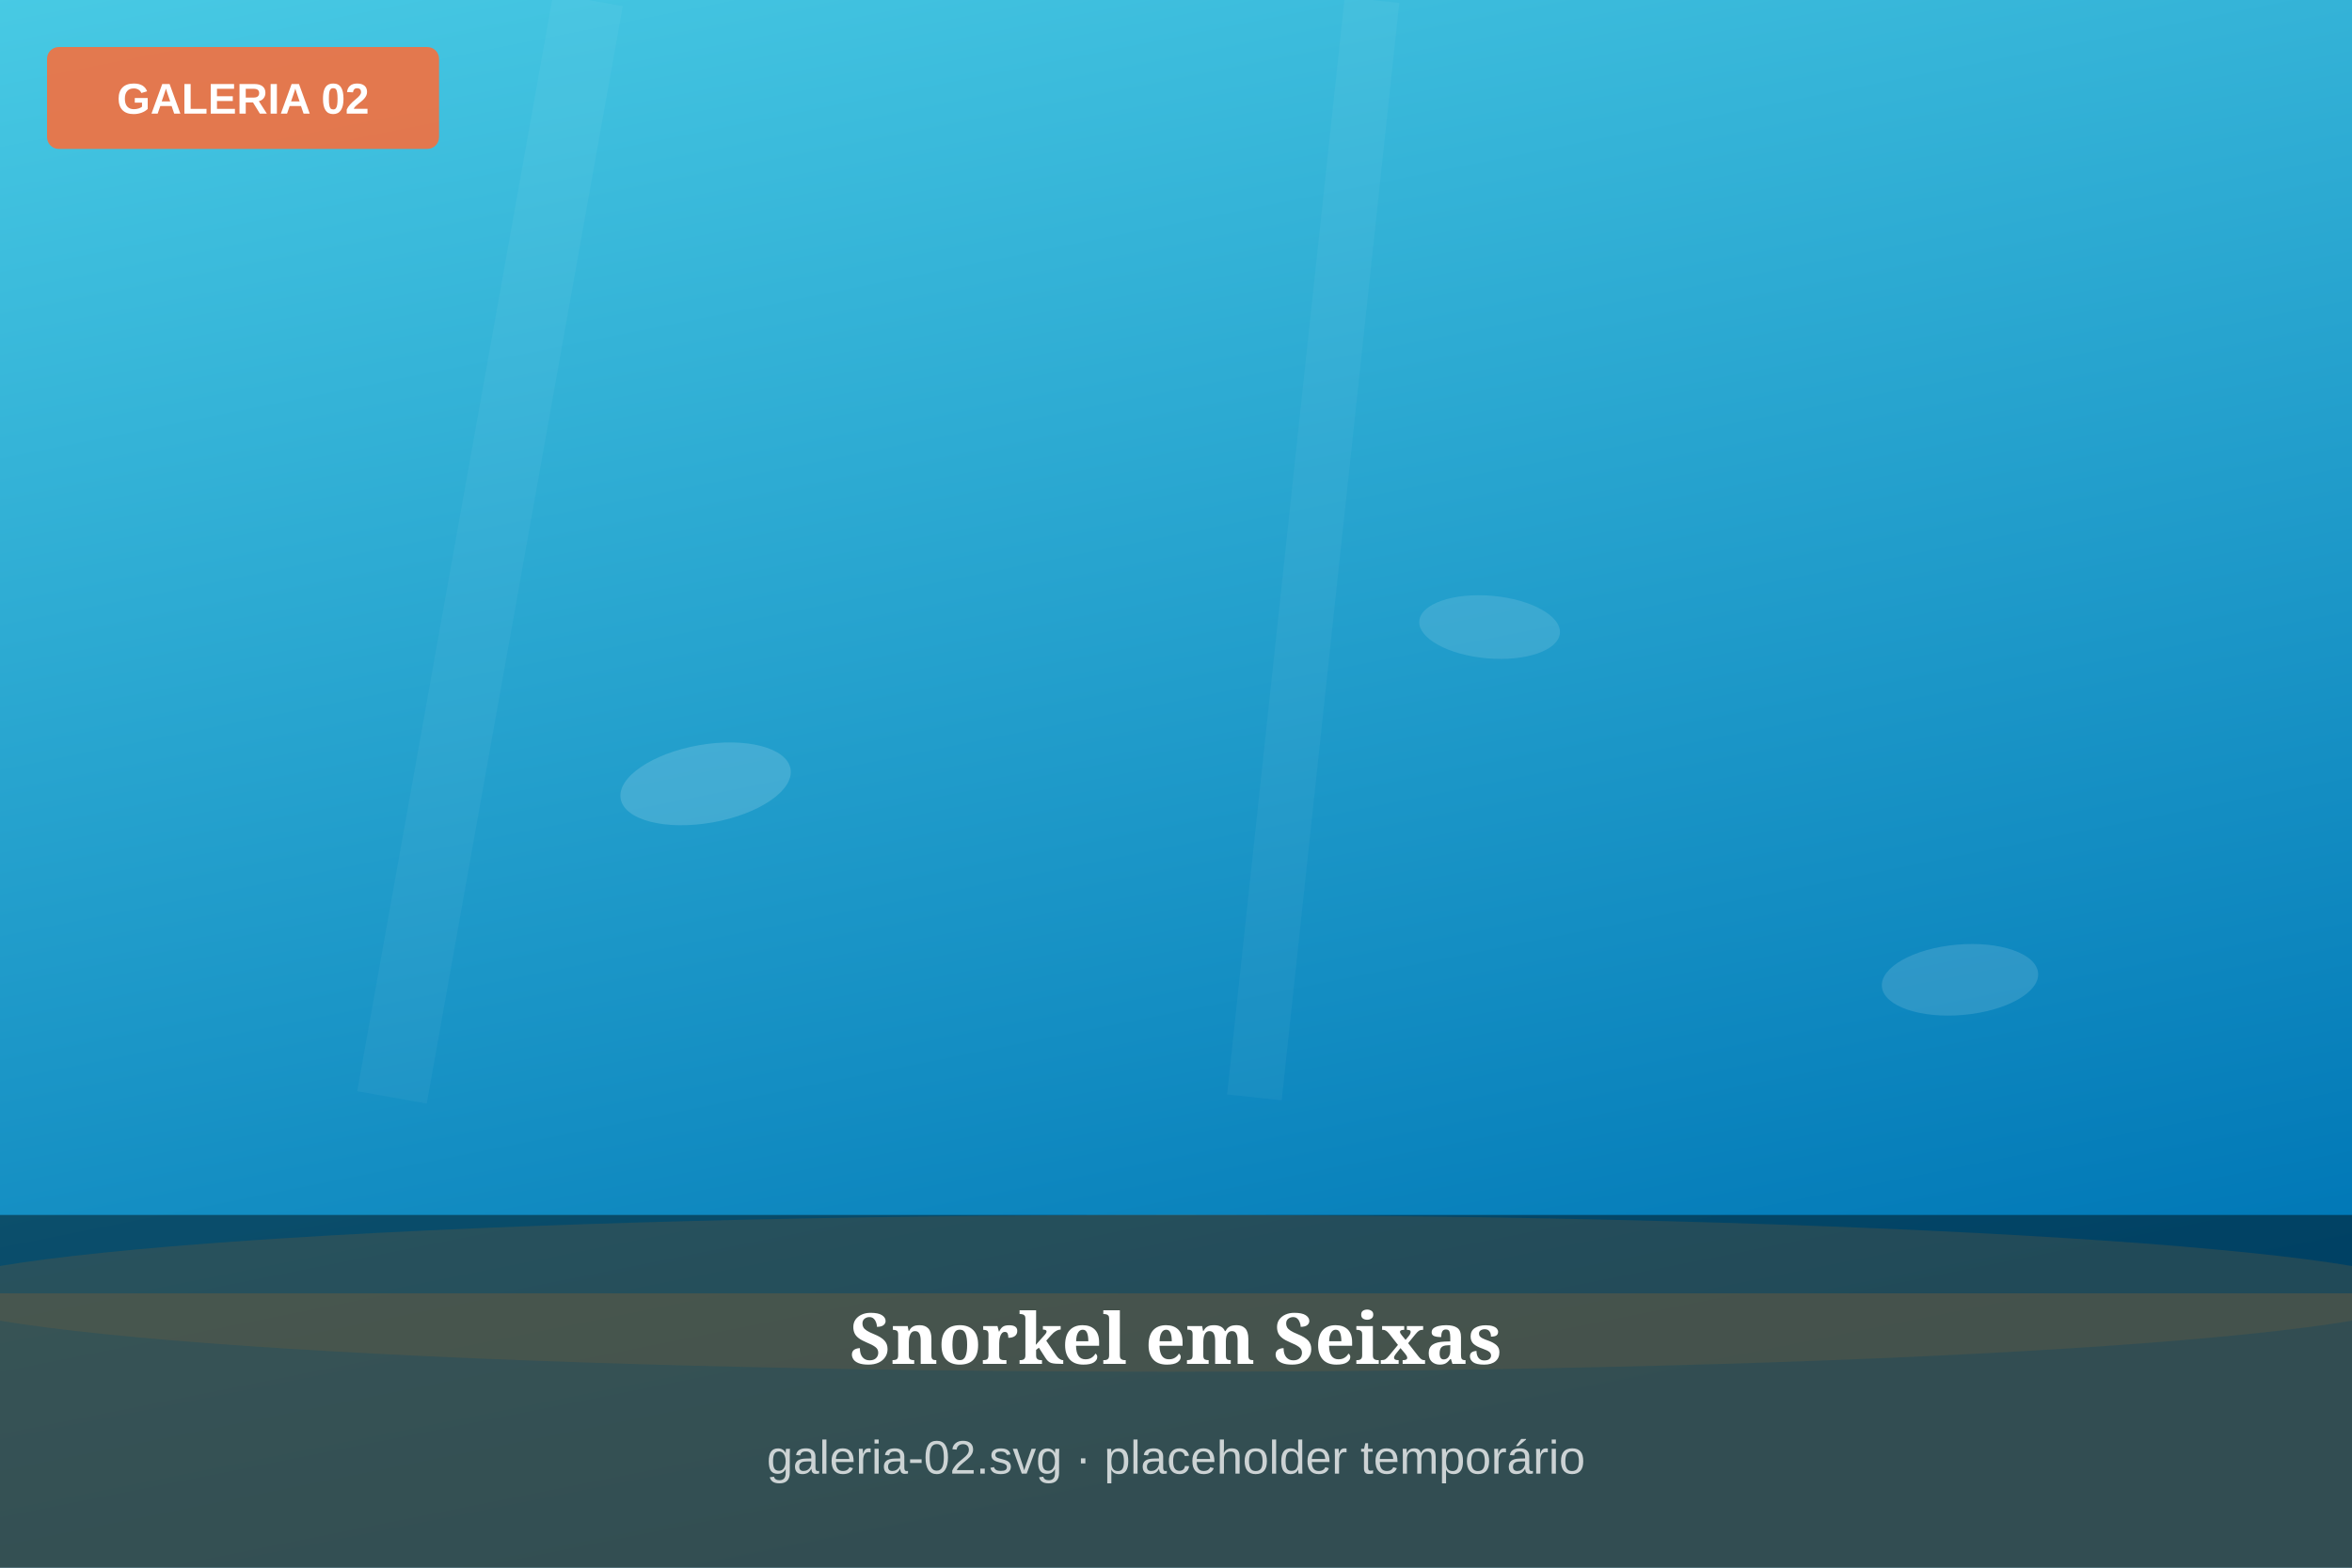
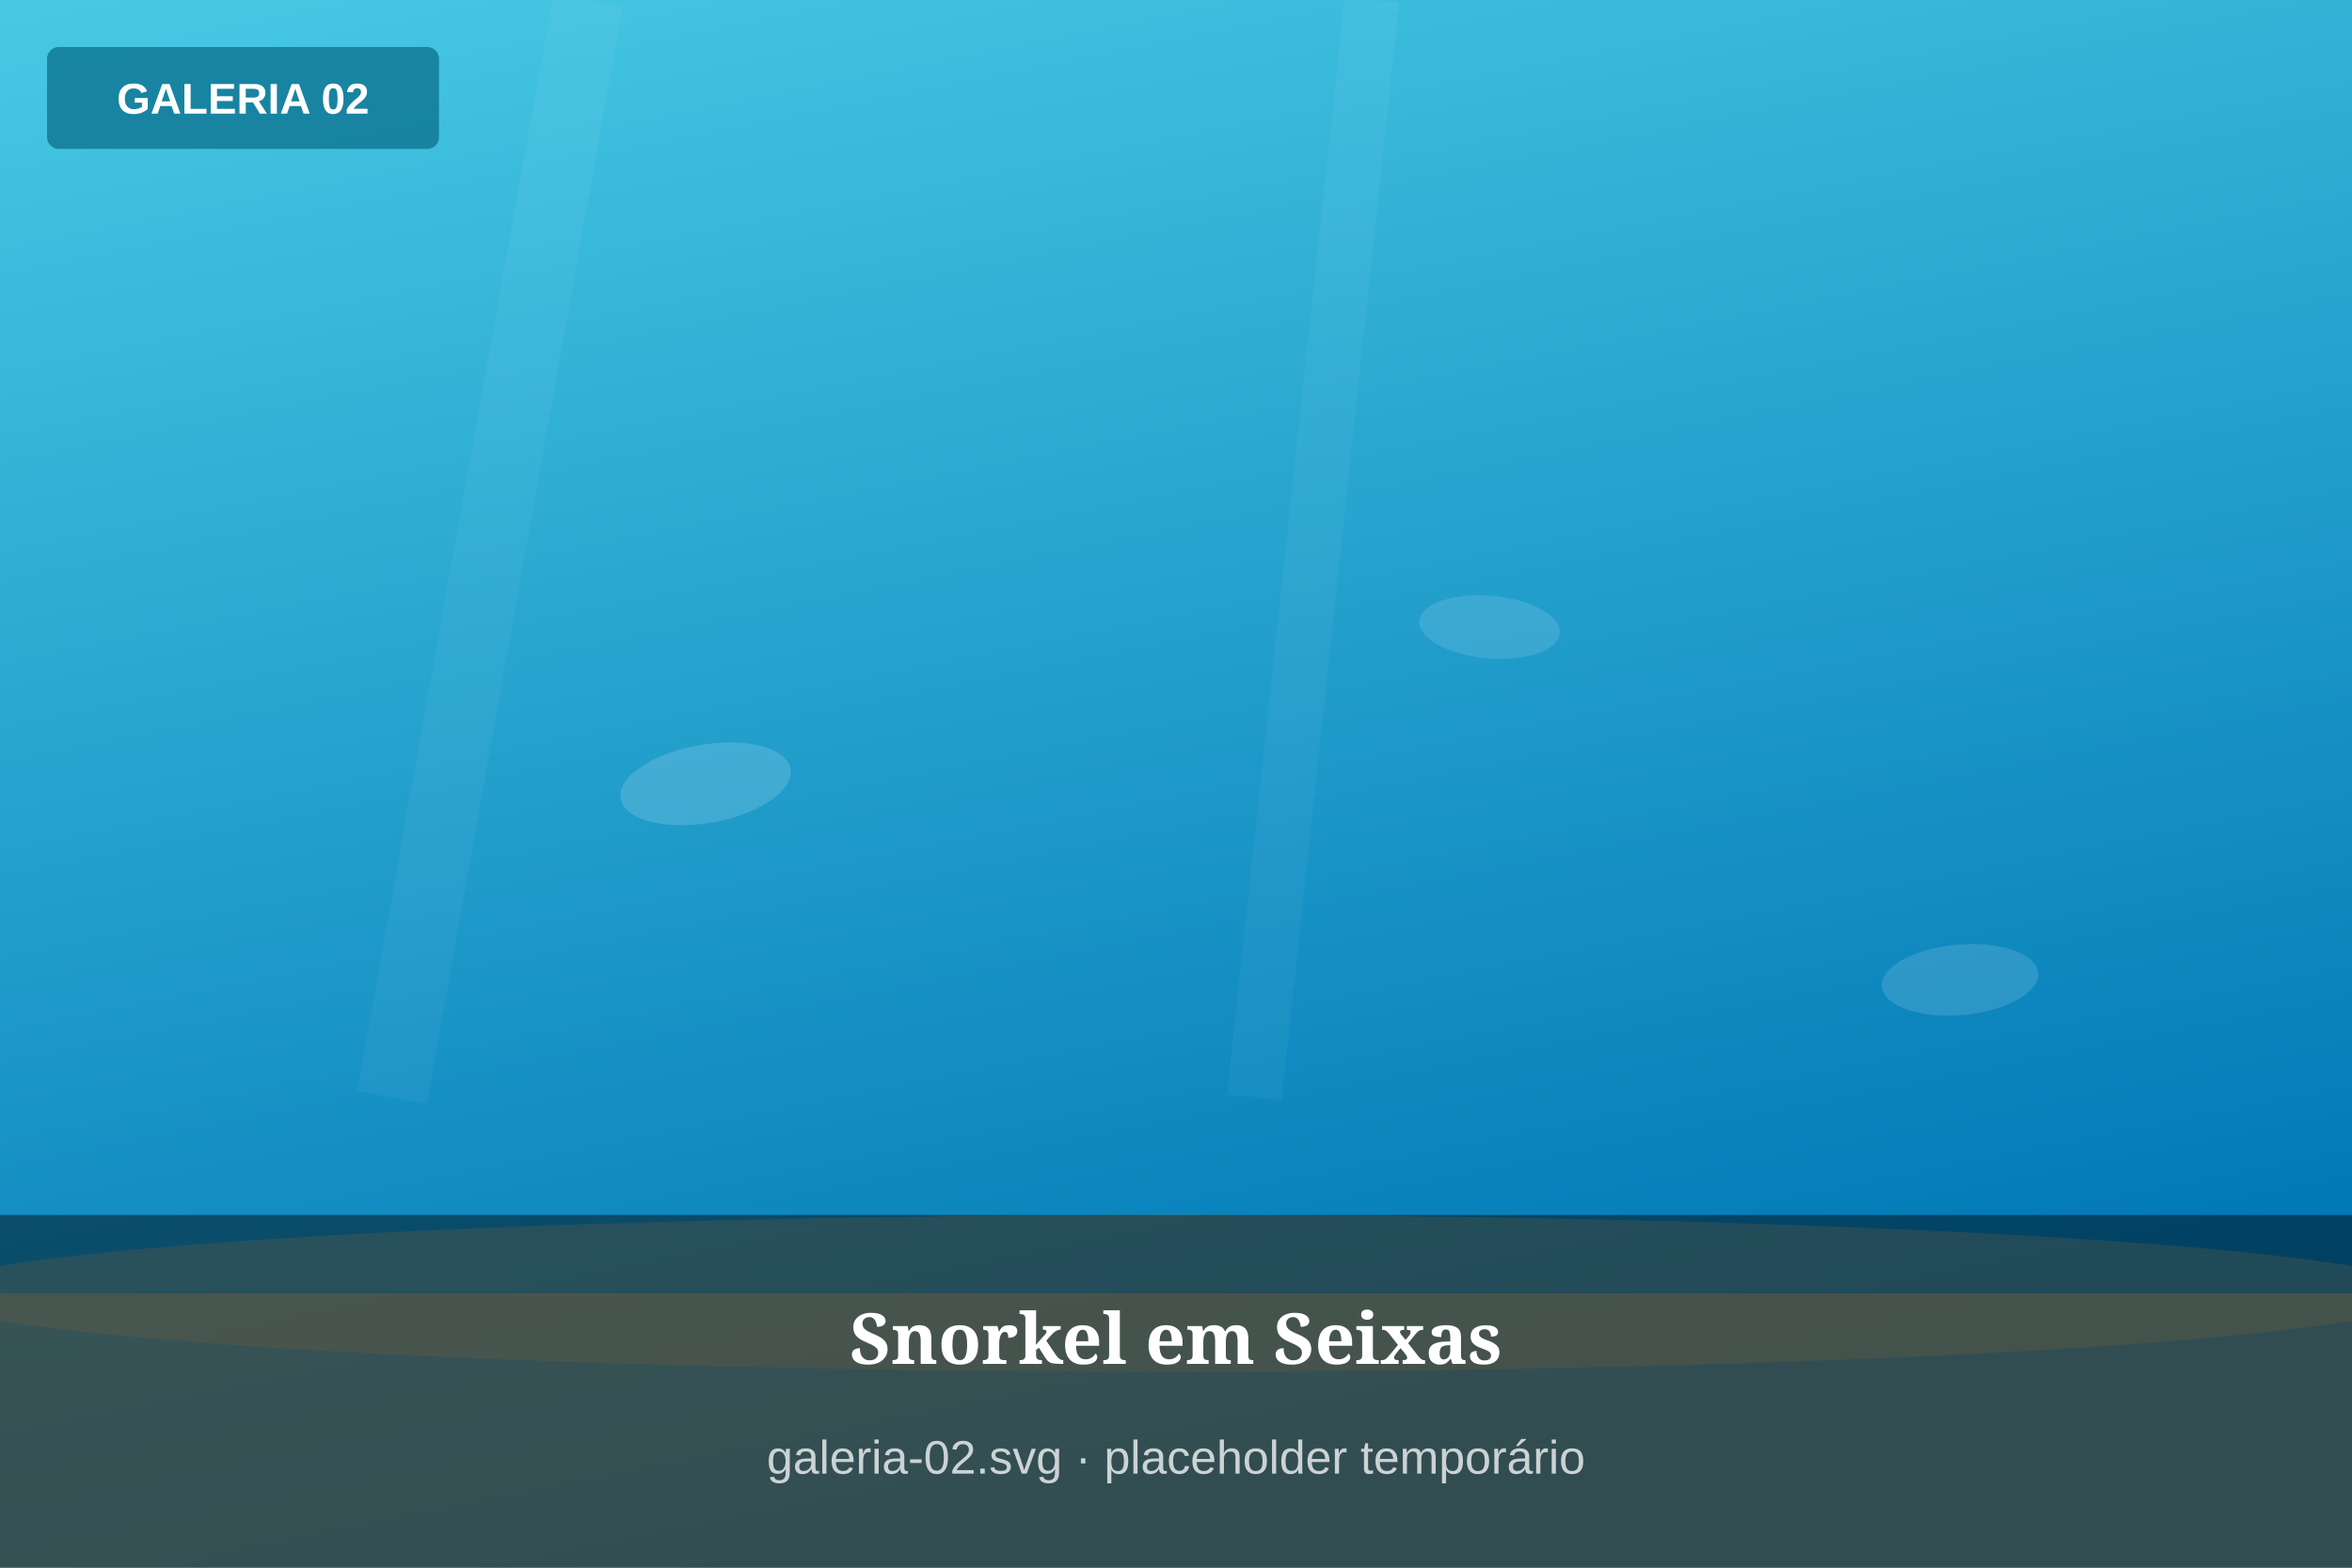
<svg xmlns="http://www.w3.org/2000/svg" viewBox="0 0 600 400" width="600" height="400">
  <defs>
    <linearGradient id="mar" x1="0" y1="0" x2="0.3" y2="1">
      <stop offset="0%" stop-color="#48CAE4" />
      <stop offset="100%" stop-color="#0077B6" />
    </linearGradient>
  </defs>
  <rect width="600" height="400" fill="url(#mar)" />
  <rect y="330" width="600" height="70" fill="#C9A96E" opacity="0.45" />
  <ellipse cx="300" cy="330" rx="320" ry="20" fill="#C9A96E" opacity="0.3" />
  <ellipse cx="180" cy="200" rx="22" ry="10" fill="#FFFFFF" opacity="0.15" transform="rotate(-10 180 200)" />
  <ellipse cx="380" cy="160" rx="18" ry="8" fill="#FFFFFF" opacity="0.12" transform="rotate(5 380 160)" />
  <ellipse cx="500" cy="250" rx="20" ry="9" fill="#FFFFFF" opacity="0.13" transform="rotate(-5 500 250)" />
  <line x1="150" y1="0" x2="100" y2="280" stroke="#FFFFFF" stroke-width="18" opacity="0.04" />
  <line x1="350" y1="0" x2="320" y2="280" stroke="#FFFFFF" stroke-width="14" opacity="0.04" />
  <rect x="0" y="310" width="600" height="90" fill="#000000" opacity="0.45" />
  <text x="300" y="348" font-family="Georgia, serif" font-size="18" font-weight="bold" fill="#FFFFFF" text-anchor="middle">Snorkel em Seixas</text>
  <text x="300" y="376" font-family="Arial, sans-serif" font-size="12" fill="#FFFFFF" text-anchor="middle" opacity="0.75">galeria-02.svg · placeholder temporário</text>
-   <rect x="12" y="12" width="100" height="26" rx="3" fill="#FF6B35" opacity="0.85" />
+   <rect x="12" y="12" width="100" height="26" rx="3" fill="#107997" opacity="0.85" />
  <text x="62" y="29" font-family="Arial, sans-serif" font-size="11" font-weight="bold" fill="#FFFFFF" text-anchor="middle">GALERIA 02</text>
</svg>
